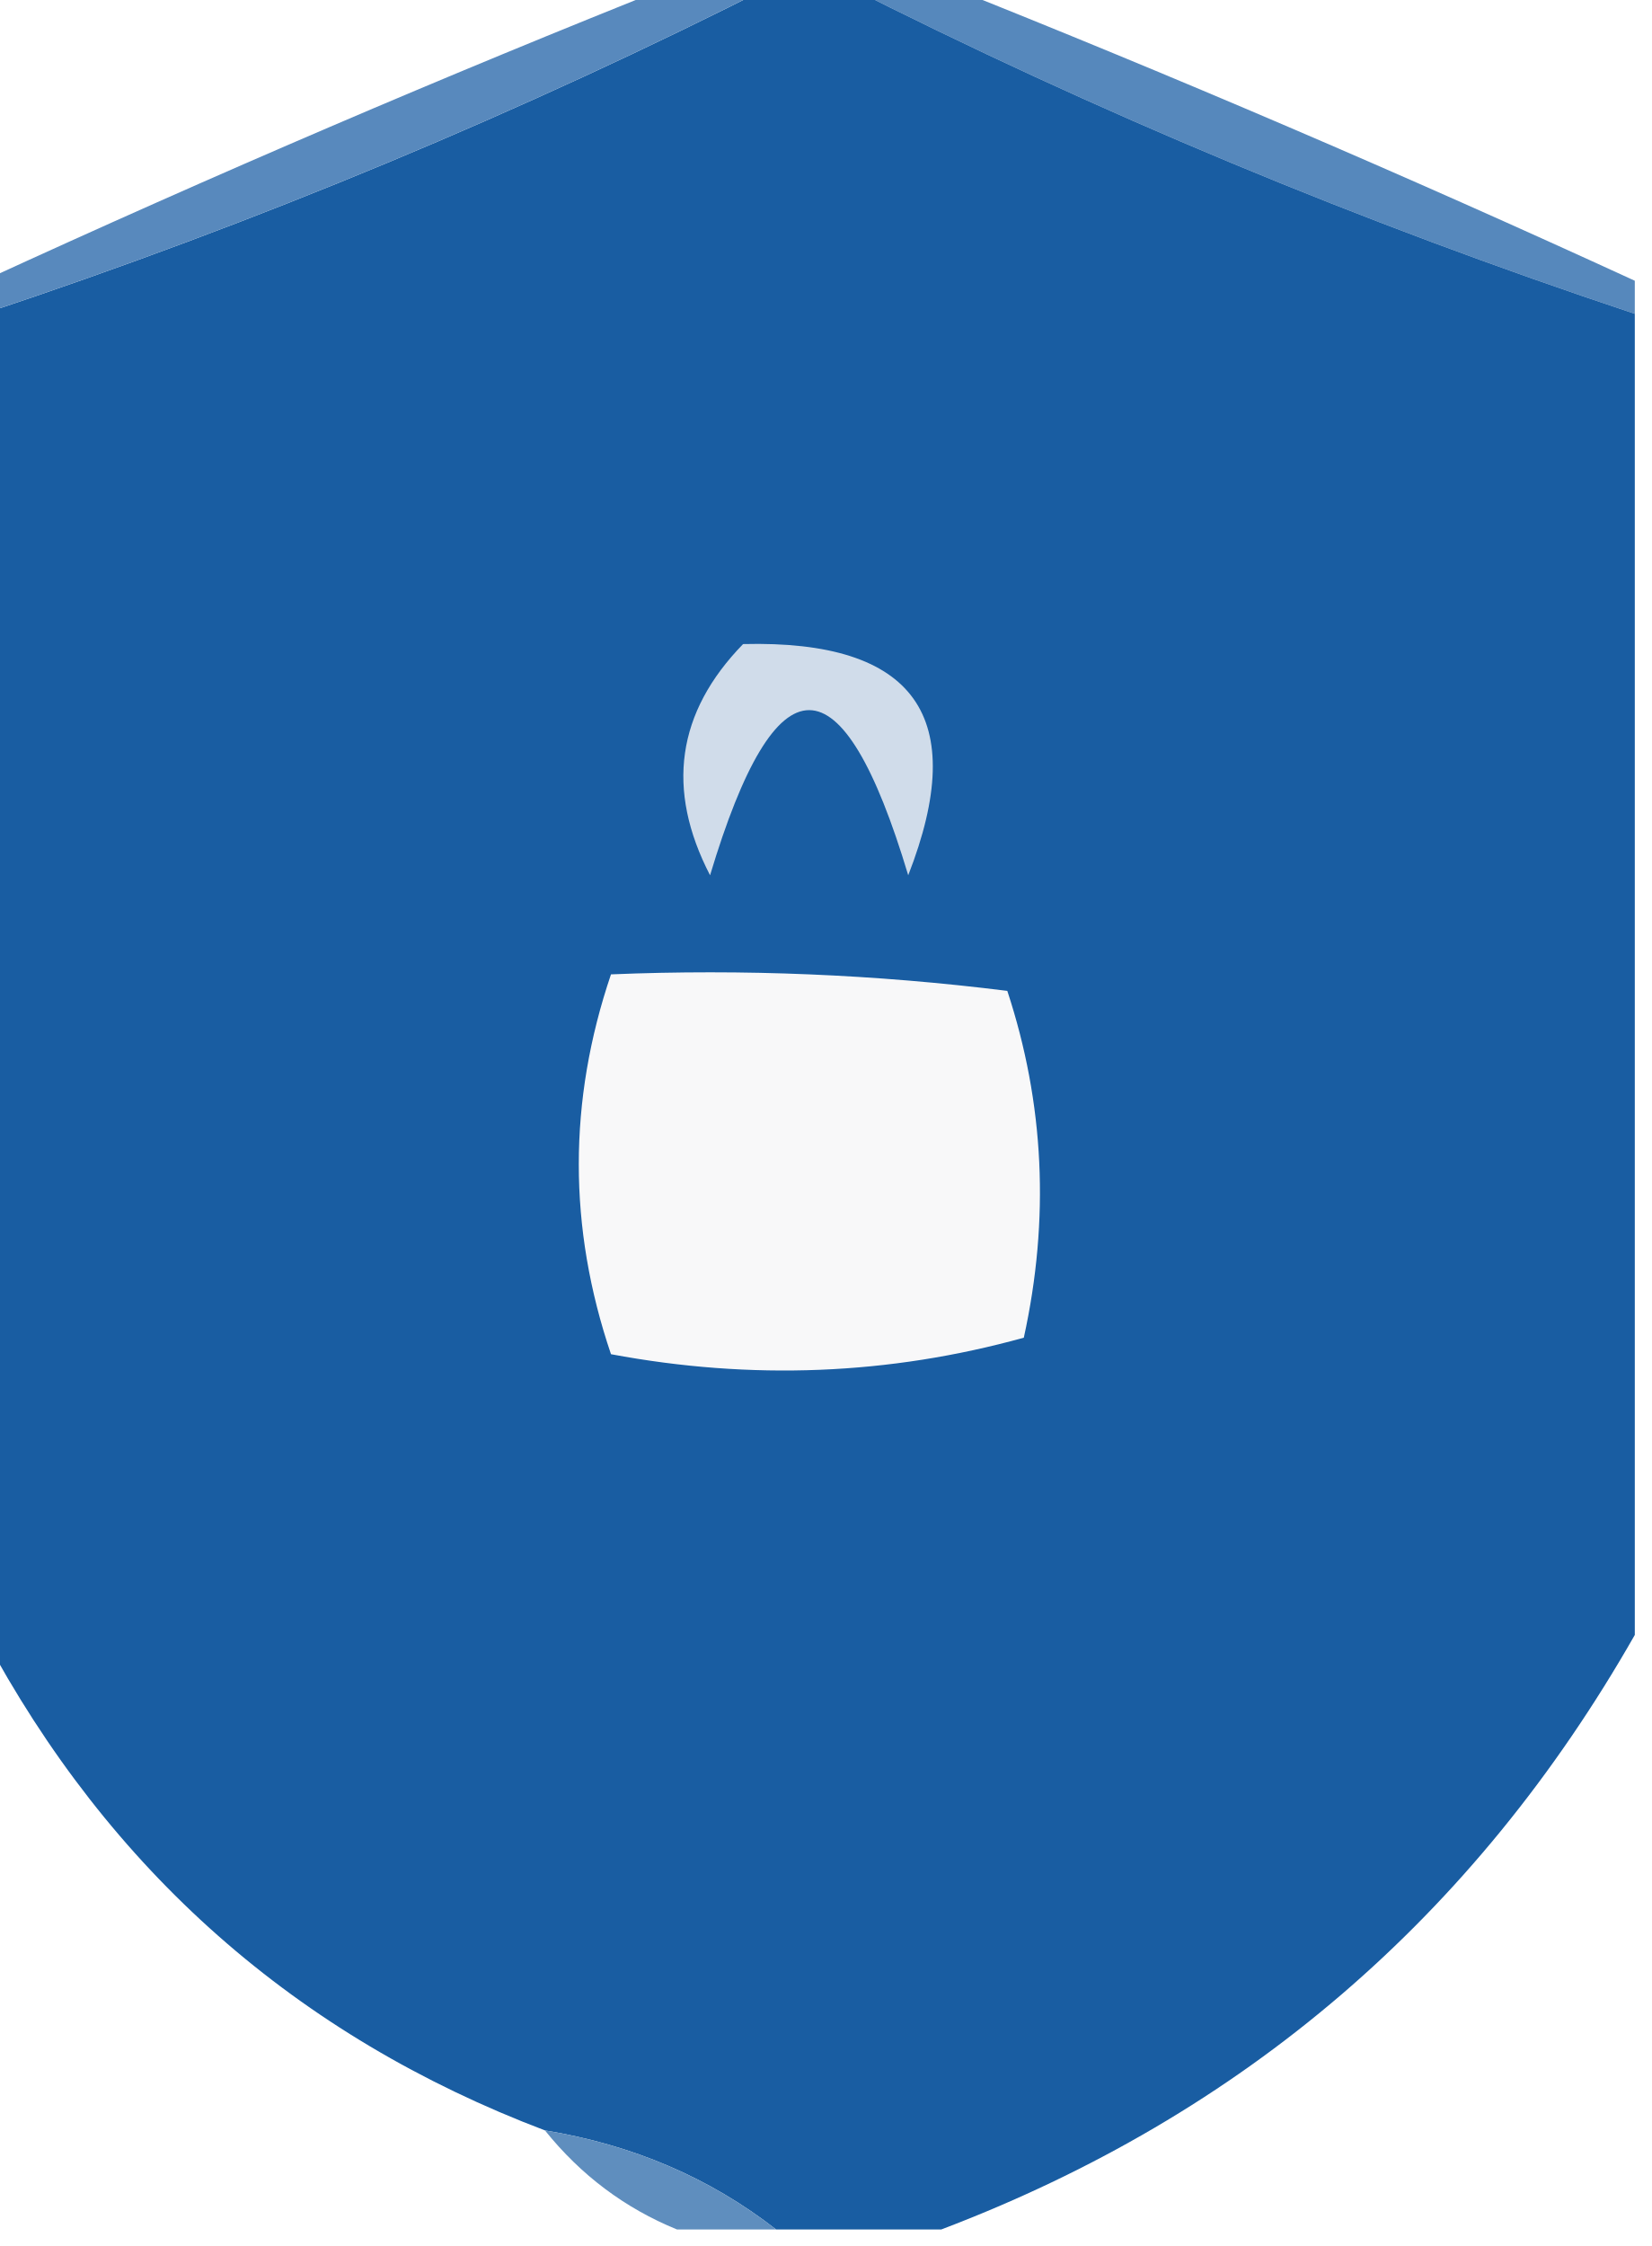
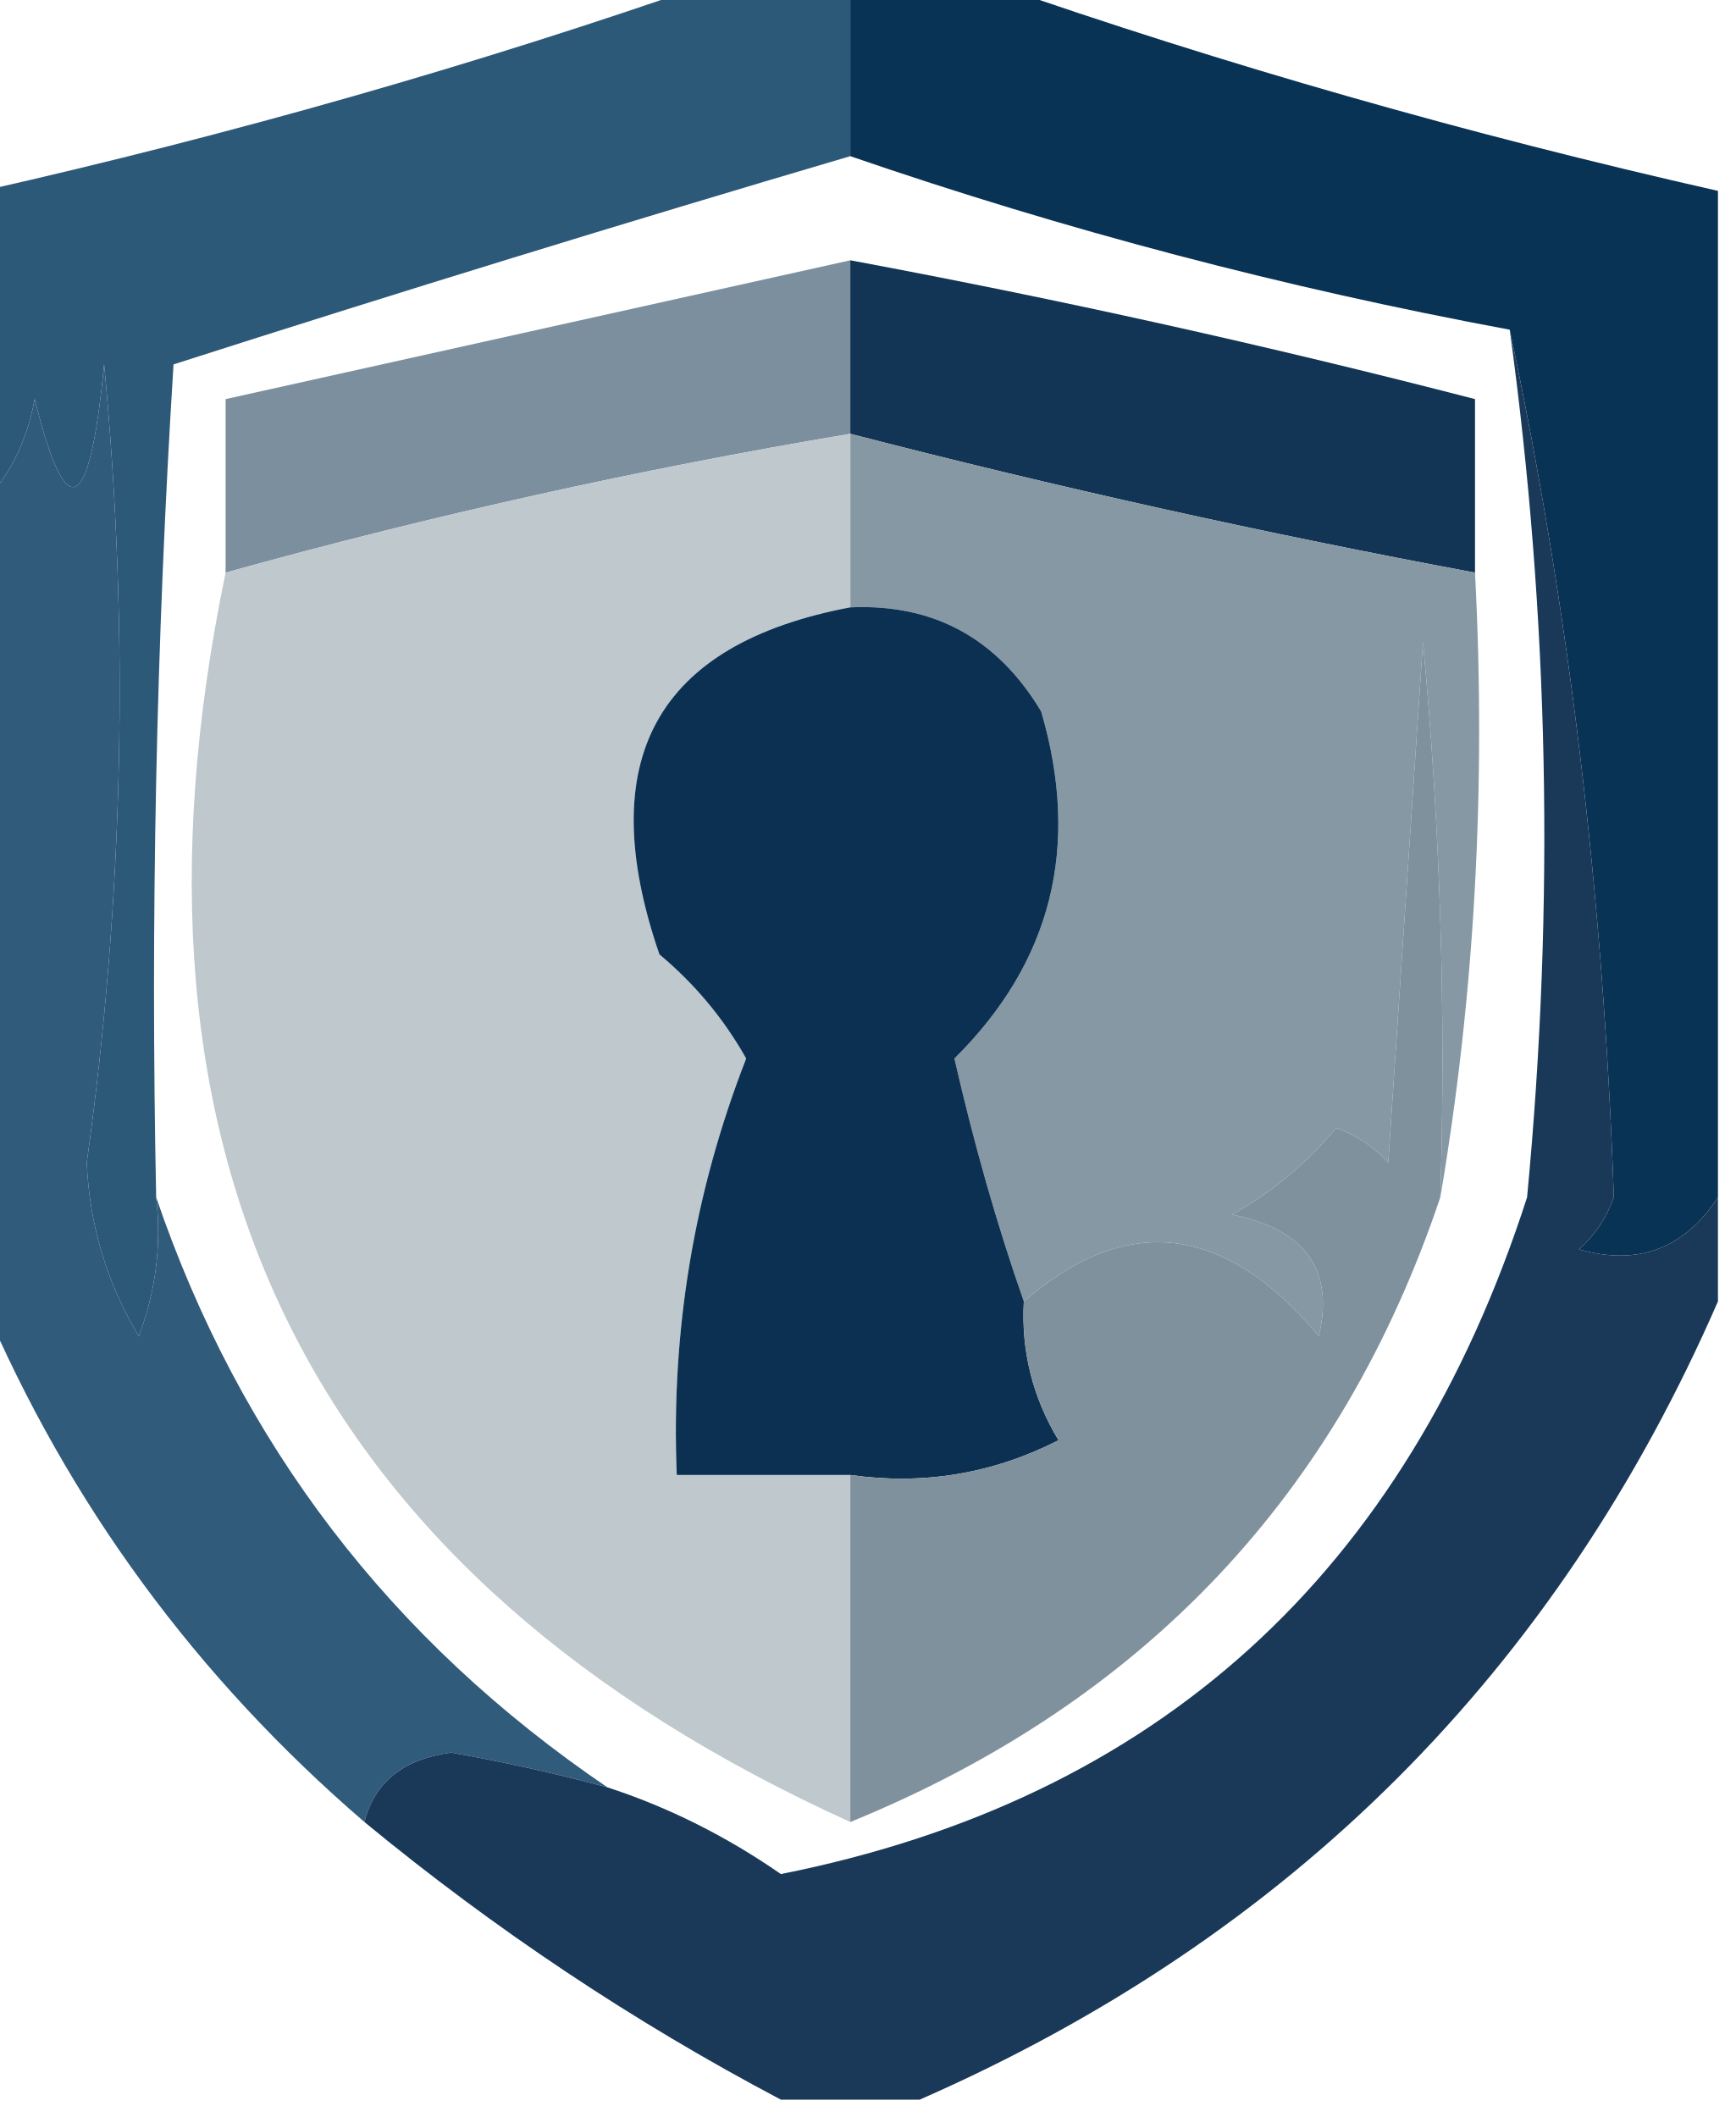
- <svg xmlns="http://www.w3.org/2000/svg" version="1.1" width="50" height="68" style="shape-rendering:geometricPrecision; text-rendering:geometricPrecision; image-rendering:optimizeQuality; fill-rule:evenodd; clip-rule:evenodd">
+ <svg xmlns="http://www.w3.org/2000/svg" version="1.1" width="50px" height="61px" style="shape-rendering:geometricPrecision; text-rendering:geometricPrecision; image-rendering:optimizeQuality; fill-rule:evenodd; clip-rule:evenodd">
  <g>
-     <path style="opacity:1" fill="#5688bc" d="M 25.5,-0.5 C 26.5,-0.5 27.5,-0.5 28.5,-0.5C 35.51,2.288 42.51,5.288 49.5,8.5C 49.5,8.833 49.5,9.167 49.5,9.5C 41.192,6.736 33.192,3.402 25.5,-0.5 Z" />
+     <path style="opacity:1" fill="#2d5979" d="M 20.5,-0.5 C 21.833,-0.5 23.167,-0.5 24.5,-0.5C 24.5,1.167 24.5,2.833 24.5,4.5C 17.983,6.421 11.483,8.421 5,10.5C 4.5,18.493 4.334,26.493 4.5,34.5C 4.657,35.873 4.49,37.207 4,38.5C 3.077,36.966 2.577,35.299 2.5,33.5C 3.565,25.856 3.732,18.189 3,10.5C 2.581,14.852 1.914,15.185 1,11.5C 0.768,12.738 0.268,13.738 -0.5,14.5C -0.5,11.5 -0.5,8.5 -0.5,5.5C 6.712,3.869 13.712,1.869 20.5,-0.5 Z" />
  </g>
  <g>
-     <path style="opacity:1" fill="#195da2" d="M 23.5,-0.5 C 24.167,-0.5 24.833,-0.5 25.5,-0.5C 33.192,3.402 41.192,6.736 49.5,9.5C 49.5,22.833 49.5,36.167 49.5,49.5C 44.639,58.031 37.639,64.031 28.5,67.5C 26.833,67.5 25.167,67.5 23.5,67.5C 21.491,65.935 19.157,64.935 16.5,64.5C 8.977,61.646 3.31,56.646 -0.5,49.5C -0.5,36.167 -0.5,22.833 -0.5,9.5C 7.82,6.733 15.82,3.399 23.5,-0.5 Z" />
+     <path style="opacity:1" fill="#093355" d="M 24.5,-0.5 C 25.833,-0.5 27.167,-0.5 28.5,-0.5C 35.288,1.869 42.288,3.869 49.5,5.5C 49.5,15.167 49.5,24.833 49.5,34.5C 48.527,35.984 47.193,36.484 45.5,36C 45.957,35.586 46.291,35.086 46.5,34.5C 46.2,25.818 45.2,17.485 43.5,9.5C 37.022,8.297 30.688,6.631 24.5,4.5C 24.5,2.833 24.5,1.167 24.5,-0.5 Z" />
  </g>
  <g>
-     <path style="opacity:1" fill="#5889bd" d="M 20.5,-0.5 C 21.5,-0.5 22.5,-0.5 23.5,-0.5C 15.82,3.399 7.82,6.733 -0.5,9.5C -0.5,9.167 -0.5,8.833 -0.5,8.5C 6.49,5.288 13.49,2.288 20.5,-0.5 Z" />
+     <path style="opacity:1" fill="#7c8f9e" d="M 24.5,7.5 C 24.5,9.167 24.5,10.833 24.5,12.5C 18.426,13.519 12.426,14.852 6.5,16.5C 6.5,14.833 6.5,13.167 6.5,11.5C 12.5,10.167 18.5,8.833 24.5,7.5 Z" />
  </g>
  <g>
-     <path style="opacity:1" fill="#d0dcea" d="M 22.5,19.5 C 27.709,19.369 29.375,21.703 27.5,26.5C 25.5,19.833 23.5,19.833 21.5,26.5C 20.154,23.9 20.488,21.567 22.5,19.5 Z" />
+     <path style="opacity:1" fill="#123455" d="M 24.5,7.5 C 30.546,8.627 36.546,9.96 42.5,11.5C 42.5,13.167 42.5,14.833 42.5,16.5C 36.454,15.373 30.454,14.04 24.5,12.5C 24.5,10.833 24.5,9.167 24.5,7.5 Z" />
  </g>
  <g>
-     <path style="opacity:1" fill="#f8f8f9" d="M 18.5,29.5 C 22.514,29.334 26.514,29.501 30.5,30C 31.622,33.408 31.789,36.908 31,40.5C 26.922,41.63 22.755,41.796 18.5,41C 17.2,37.167 17.2,33.334 18.5,29.5 Z" />
+     <path style="opacity:1" fill="#8698a4" d="M 24.5,12.5 C 30.454,14.04 36.454,15.373 42.5,16.5C 42.823,22.69 42.49,28.69 41.5,34.5C 41.666,29.156 41.499,23.823 41,18.5C 40.667,23.5 40.333,28.5 40,33.5C 39.586,33.043 39.086,32.709 38.5,32.5C 37.646,33.522 36.646,34.355 35.5,35C 37.614,35.424 38.448,36.591 38,38.5C 35.297,35.263 32.463,34.929 29.5,37.5C 28.734,35.316 28.067,32.982 27.5,30.5C 30.307,27.722 31.14,24.389 30,20.5C 28.736,18.393 26.903,17.393 24.5,17.5C 24.5,15.833 24.5,14.167 24.5,12.5 Z" />
  </g>
  <g>
-     <path style="opacity:1" fill="#5f8ebe" d="M 16.5,64.5 C 19.157,64.935 21.491,65.935 23.5,67.5C 22.5,67.5 21.5,67.5 20.5,67.5C 18.924,66.857 17.59,65.857 16.5,64.5 Z" />
+     <path style="opacity:1" fill="#305b7b" d="M 4.5,34.5 C 6.919,41.591 11.252,47.258 17.5,51.5C 16.033,51.106 14.533,50.773 13,50.5C 11.624,50.684 10.791,51.351 10.5,52.5C 5.645,48.321 1.979,43.321 -0.5,37.5C -0.5,29.833 -0.5,22.167 -0.5,14.5C 0.268,13.738 0.768,12.738 1,11.5C 1.914,15.185 2.581,14.852 3,10.5C 3.732,18.189 3.565,25.856 2.5,33.5C 2.577,35.299 3.077,36.966 4,38.5C 4.49,37.207 4.657,35.873 4.5,34.5 Z" />
+   </g>
+   <g>
+     <path style="opacity:1" fill="#bec8cd" d="M 24.5,12.5 C 24.5,14.167 24.5,15.833 24.5,17.5C 18.905,18.56 17.071,21.893 19,27.5C 20.022,28.354 20.855,29.354 21.5,30.5C 19.997,34.356 19.33,38.356 19.5,42.5C 21.167,42.5 22.833,42.5 24.5,42.5C 24.5,45.833 24.5,49.167 24.5,52.5C 8.981,45.462 2.981,33.462 6.5,16.5C 12.426,14.852 18.426,13.519 24.5,12.5 Z" />
+   </g>
+   <g>
+     <path style="opacity:1" fill="#0b3052" d="M 24.5,17.5 C 26.903,17.393 28.736,18.393 30,20.5C 31.14,24.389 30.307,27.722 27.5,30.5C 28.067,32.982 28.734,35.316 29.5,37.5C 29.421,38.931 29.754,40.264 30.5,41.5C 28.604,42.466 26.604,42.799 24.5,42.5C 22.833,42.5 21.167,42.5 19.5,42.5C 19.33,38.356 19.997,34.356 21.5,30.5C 20.855,29.354 20.022,28.354 19,27.5C 17.071,21.893 18.905,18.56 24.5,17.5 Z" />
+   </g>
+   <g>
+     <path style="opacity:1" fill="#80919e" d="M 41.5,34.5 C 38.623,43.046 32.956,49.046 24.5,52.5C 24.5,49.167 24.5,45.833 24.5,42.5C 26.604,42.799 28.604,42.466 30.5,41.5C 29.754,40.264 29.421,38.931 29.5,37.5C 32.463,34.929 35.297,35.263 38,38.5C 38.448,36.591 37.614,35.424 35.5,35C 36.646,34.355 37.646,33.522 38.5,32.5C 39.086,32.709 39.586,33.043 40,33.5C 40.333,28.5 40.667,23.5 41,18.5C 41.499,23.823 41.666,29.156 41.5,34.5 Z" />
+   </g>
+   <g>
+     <path style="opacity:1" fill="#1a3959" d="M 43.5,9.5 C 45.2,17.485 46.2,25.818 46.5,34.5C 46.291,35.086 45.957,35.586 45.5,36C 47.193,36.484 48.527,35.984 49.5,34.5C 49.5,35.5 49.5,36.5 49.5,37.5C 44.859,48.141 37.192,55.808 26.5,60.5C 25.167,60.5 23.833,60.5 22.5,60.5C 18.251,58.259 14.251,55.592 10.5,52.5C 10.791,51.351 11.624,50.684 13,50.5C 14.533,50.773 16.033,51.106 17.5,51.5C 19.255,52.072 20.922,52.906 22.5,54C 33.338,51.841 40.505,45.341 44,34.5C 44.801,26.088 44.634,17.755 43.5,9.5 Z" />
  </g>
</svg>
